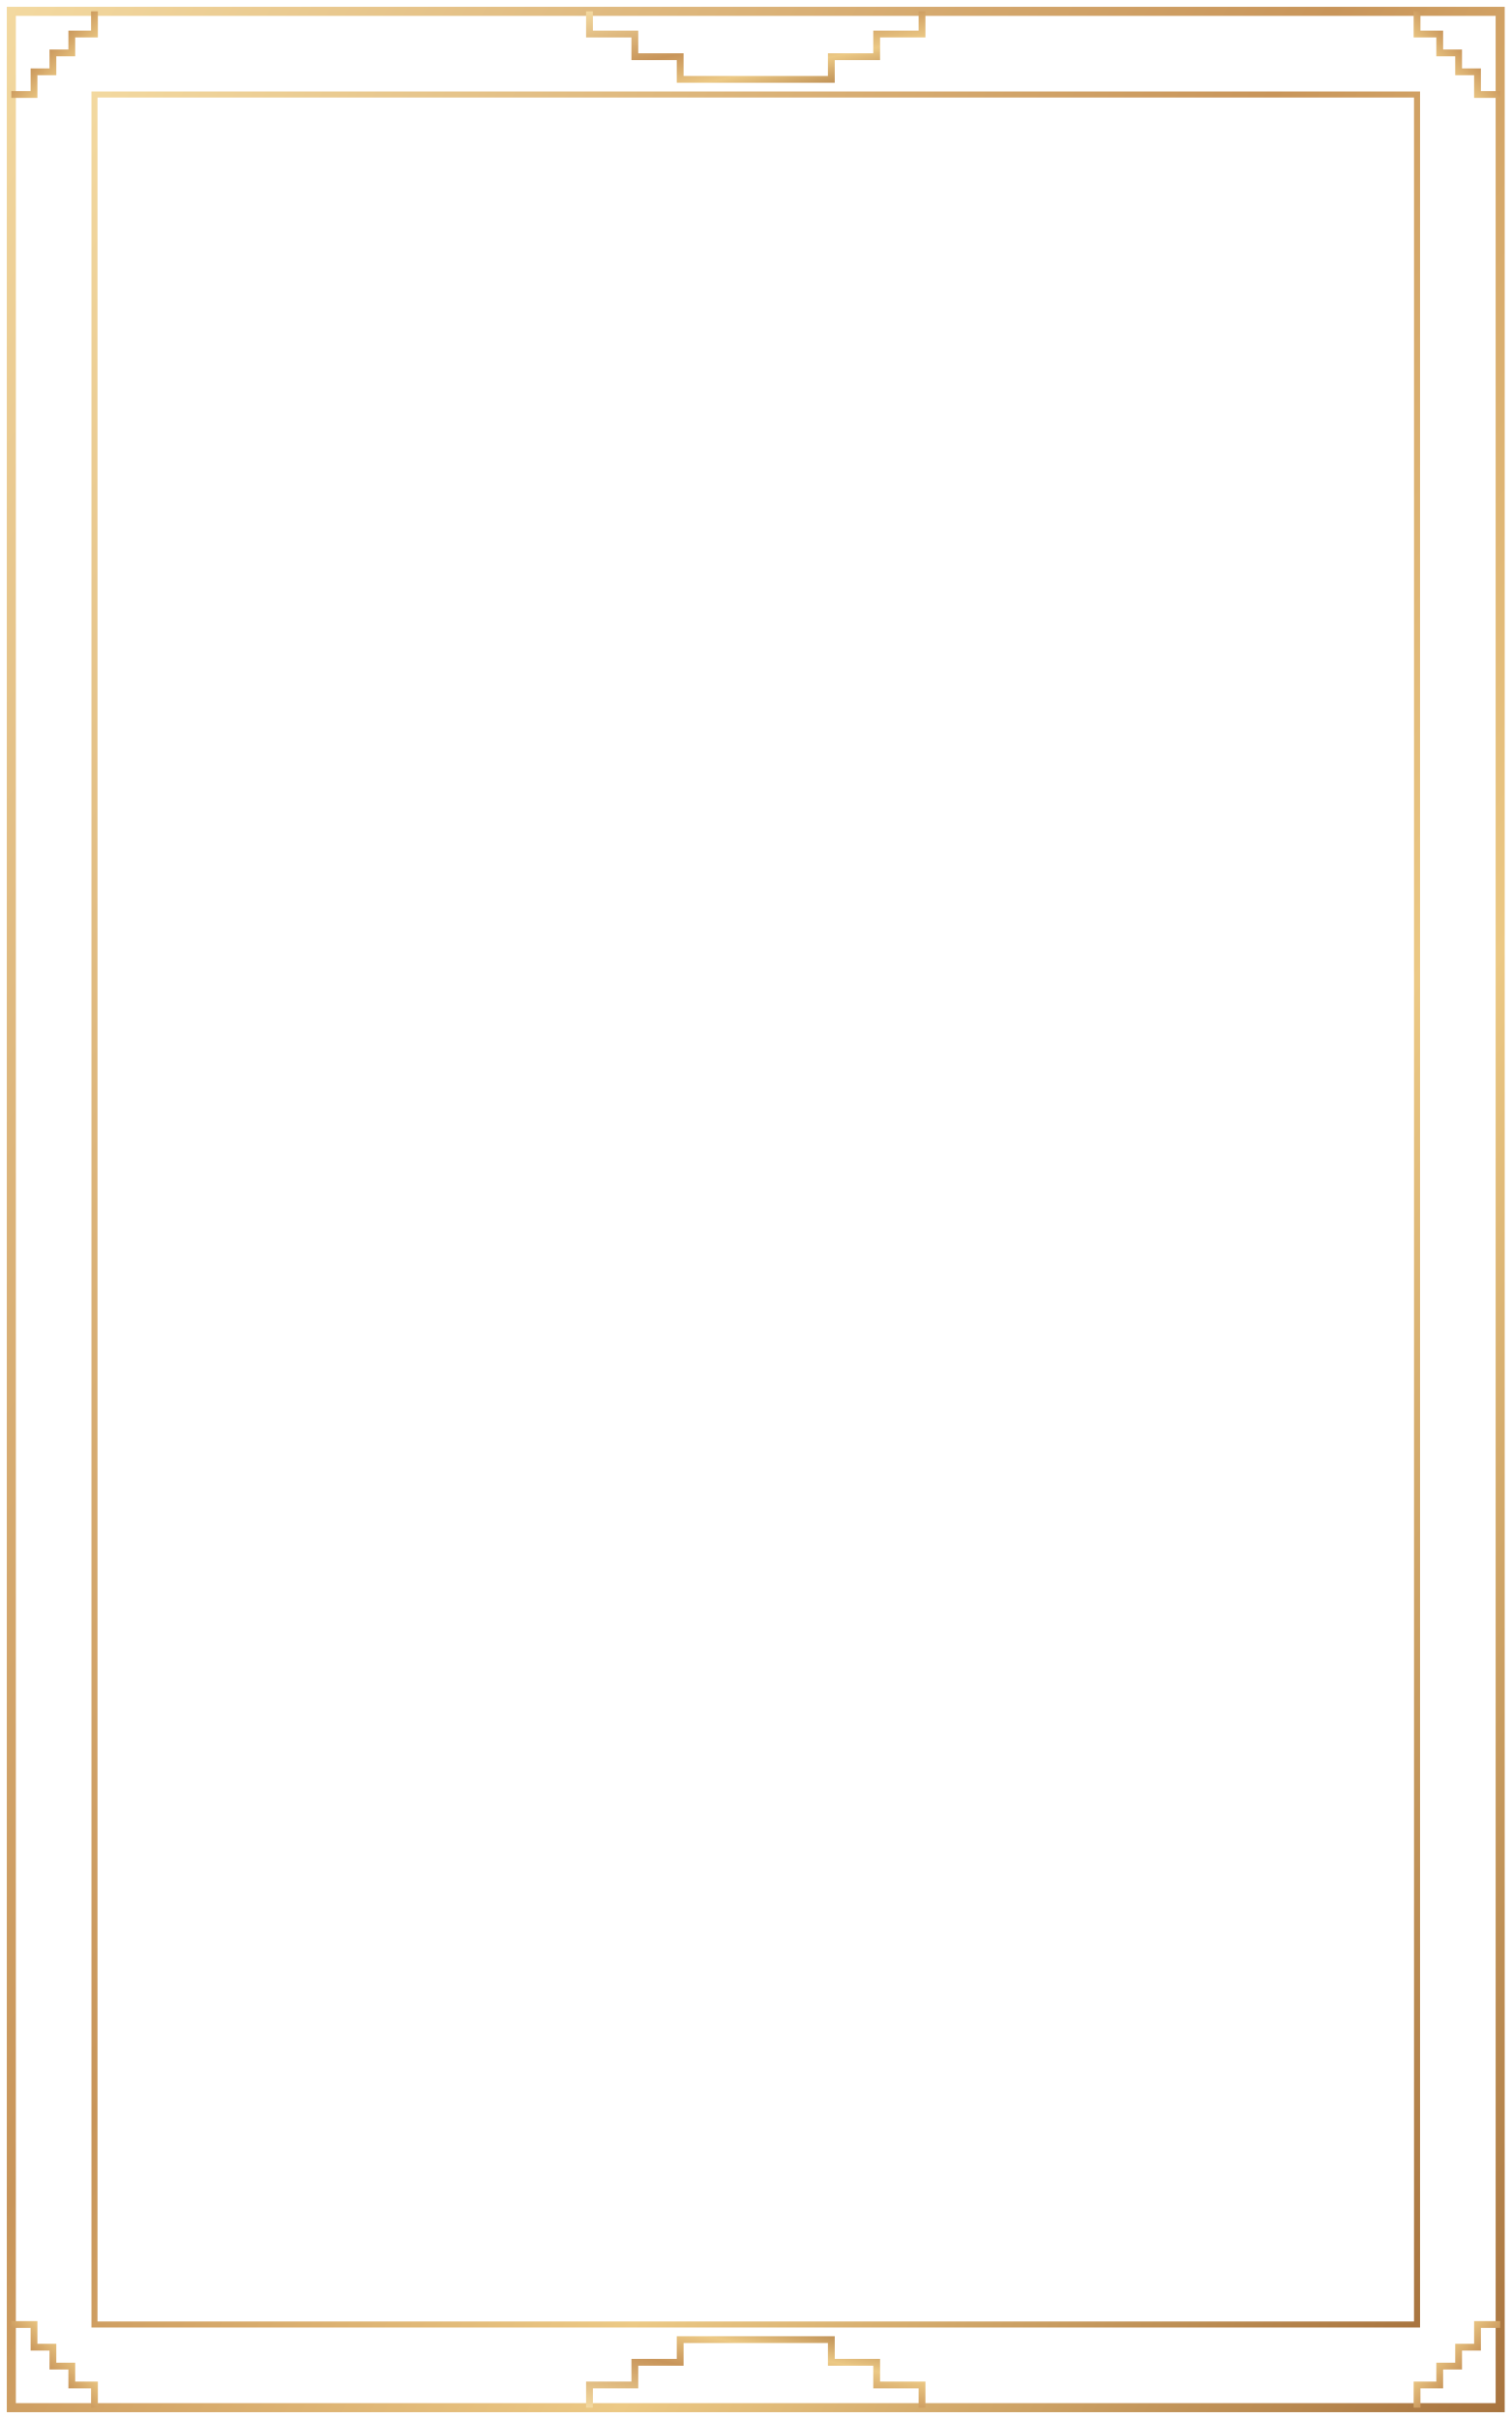
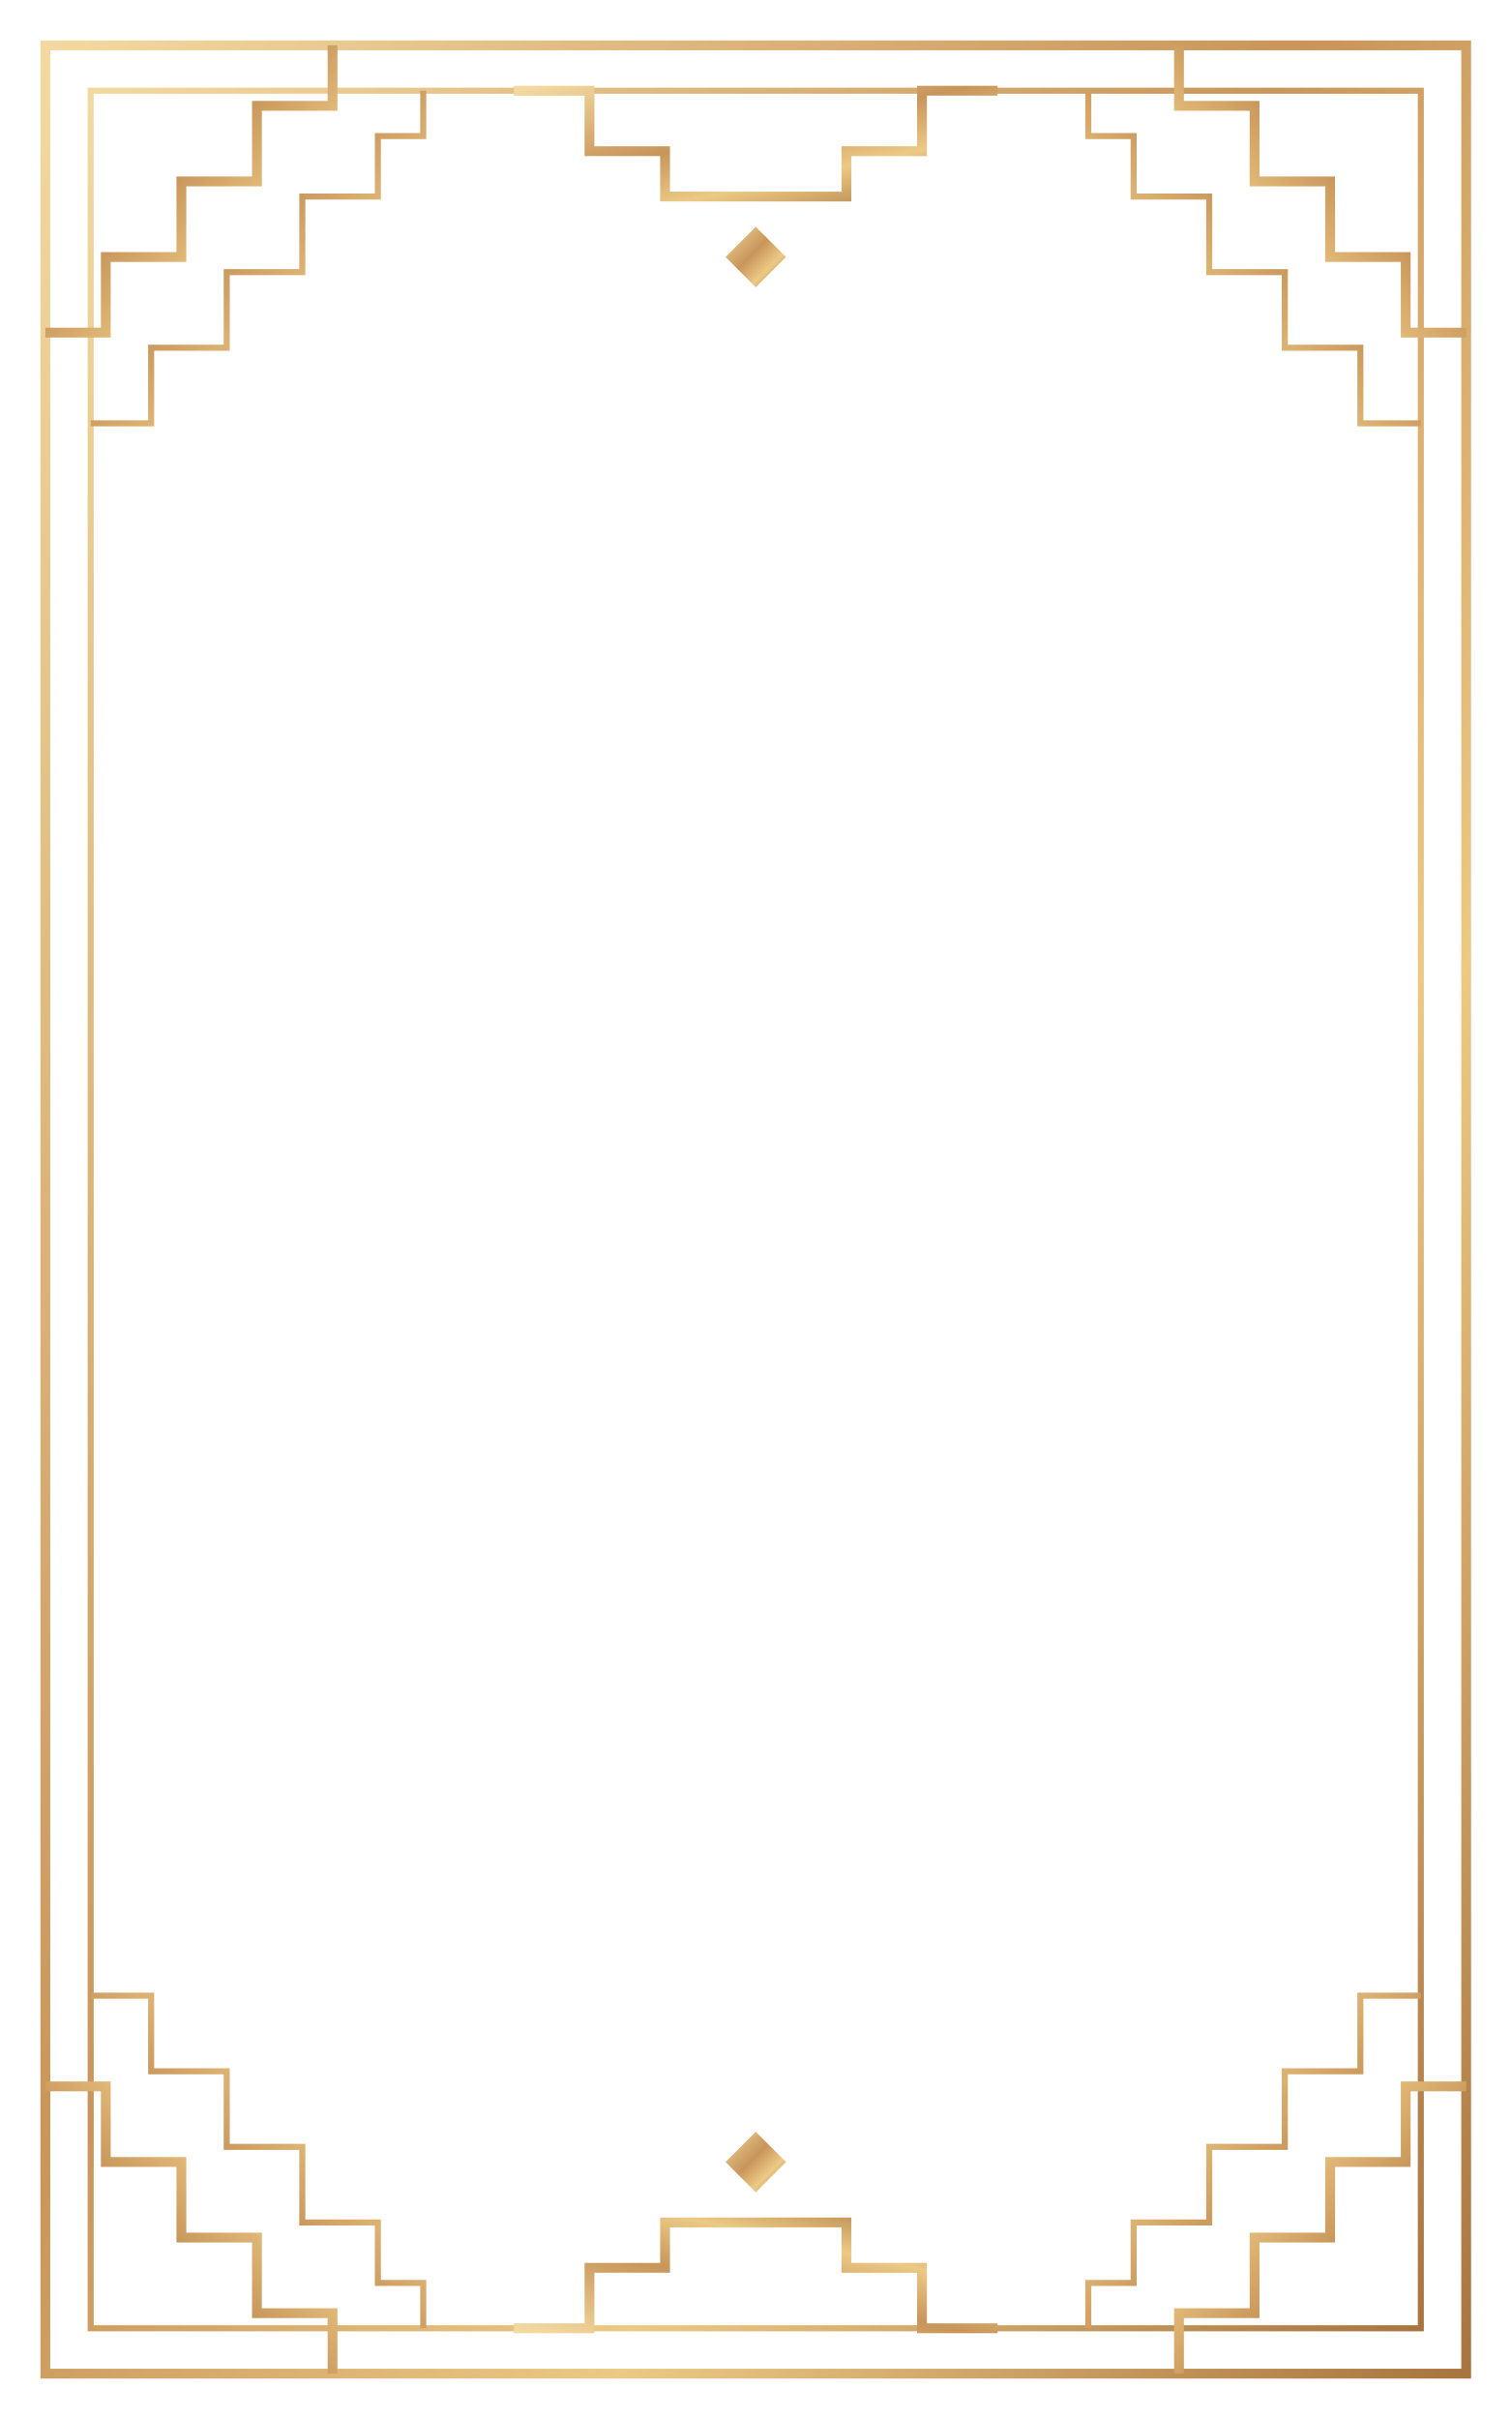
<svg xmlns="http://www.w3.org/2000/svg" viewBox="0 0 200 320" width="200" height="320">
  <defs>
    <linearGradient id="or" x1="0" y1="0" x2="1" y2="1">
      <stop offset="0" stop-color="#f3d9a0" />
      <stop offset=".45" stop-color="#c8955a" />
      <stop offset=".7" stop-color="#ecc985" />
      <stop offset="1" stop-color="#a8743f" />
    </linearGradient>
  </defs>
-   <g fill="none" stroke="url(#or)" stroke-width="1.2">
-     <rect x="1.5" y="1.5" width="197" height="317" />
-     <rect x="12.5" y="12.5" width="175" height="295" stroke-width=".8" />
+   <g fill="none" stroke="url(#or)" stroke-width="1.3">
+     <rect x="6" y="6" width="188" height="308" />
+     <rect x="12" y="12" width="176" height="296" stroke-width=".8" />
    <g id="g">
-       <path d="M1.5 12.5 H4.5 V9.5 H7 V7 H9.5 V4.5 H12.5 V1.5" stroke-width=".9" />
+       <path d="M6 44 H14 V34 H24 V24 H34 V14 H44 V6" />
+       <path d="M12 56 H20 V46 H30 V36 H40 V26 H50 V18 H56 V12" stroke-width=".8" />
    </g>
    <use href="#g" transform="matrix(-1 0 0 1 200 0)" />
    <use href="#g" transform="matrix(1 0 0 -1 0 320)" />
    <use href="#g" transform="matrix(-1 0 0 -1 200 320)" />
    <g id="z">
-       <path d="M78 1.5 V4.5 H84 V7.5 H90 V10.5 H110 V7.5 H116 V4.5 H122 V1.5" stroke-width=".9" />
+       <path d="M68 12 H78 V20 H88 V26 H112 V20 H122 V12 H132" />
+       <path d="M100 26 V34" />
    </g>
    <use href="#z" transform="matrix(1 0 0 -1 0 320)" />
  </g>
+   <g fill="url(#or)">
+     <path d="M100 30 L104 34 L100 38 L96 34 Z" />
+     <path d="M100 290 L104 286 L100 282 L96 286 Z" />
+   </g>
</svg>
